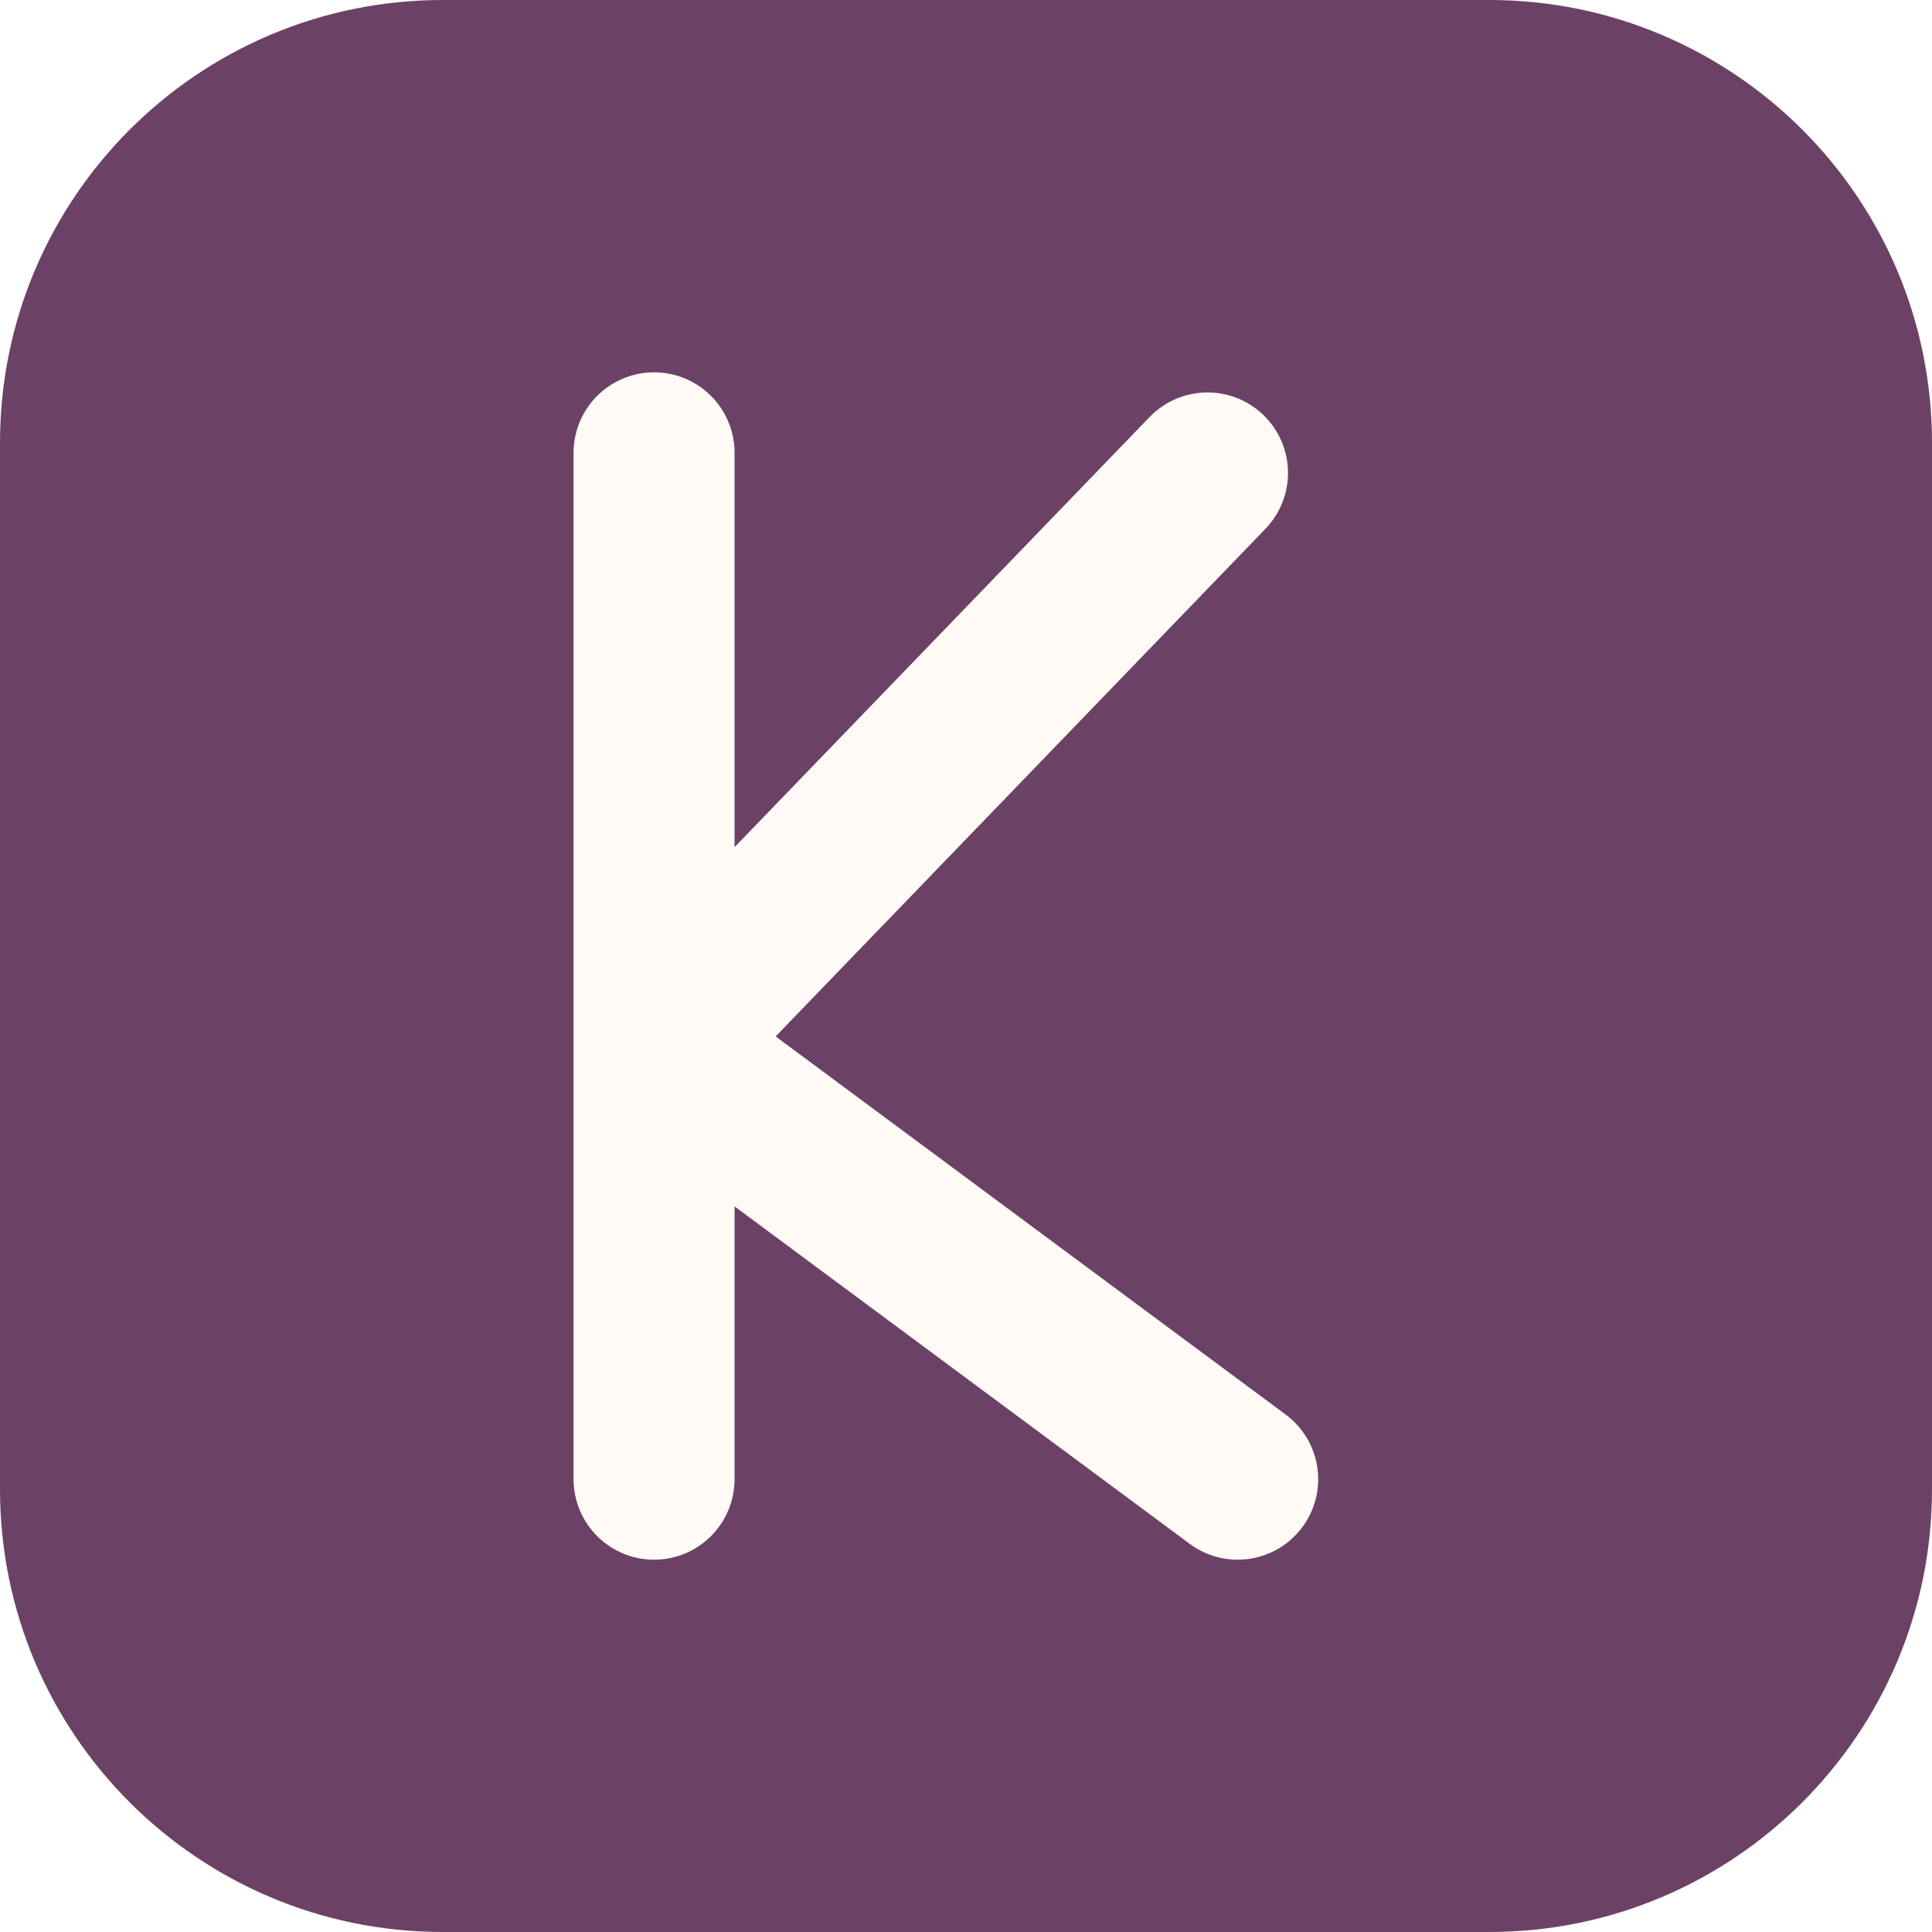
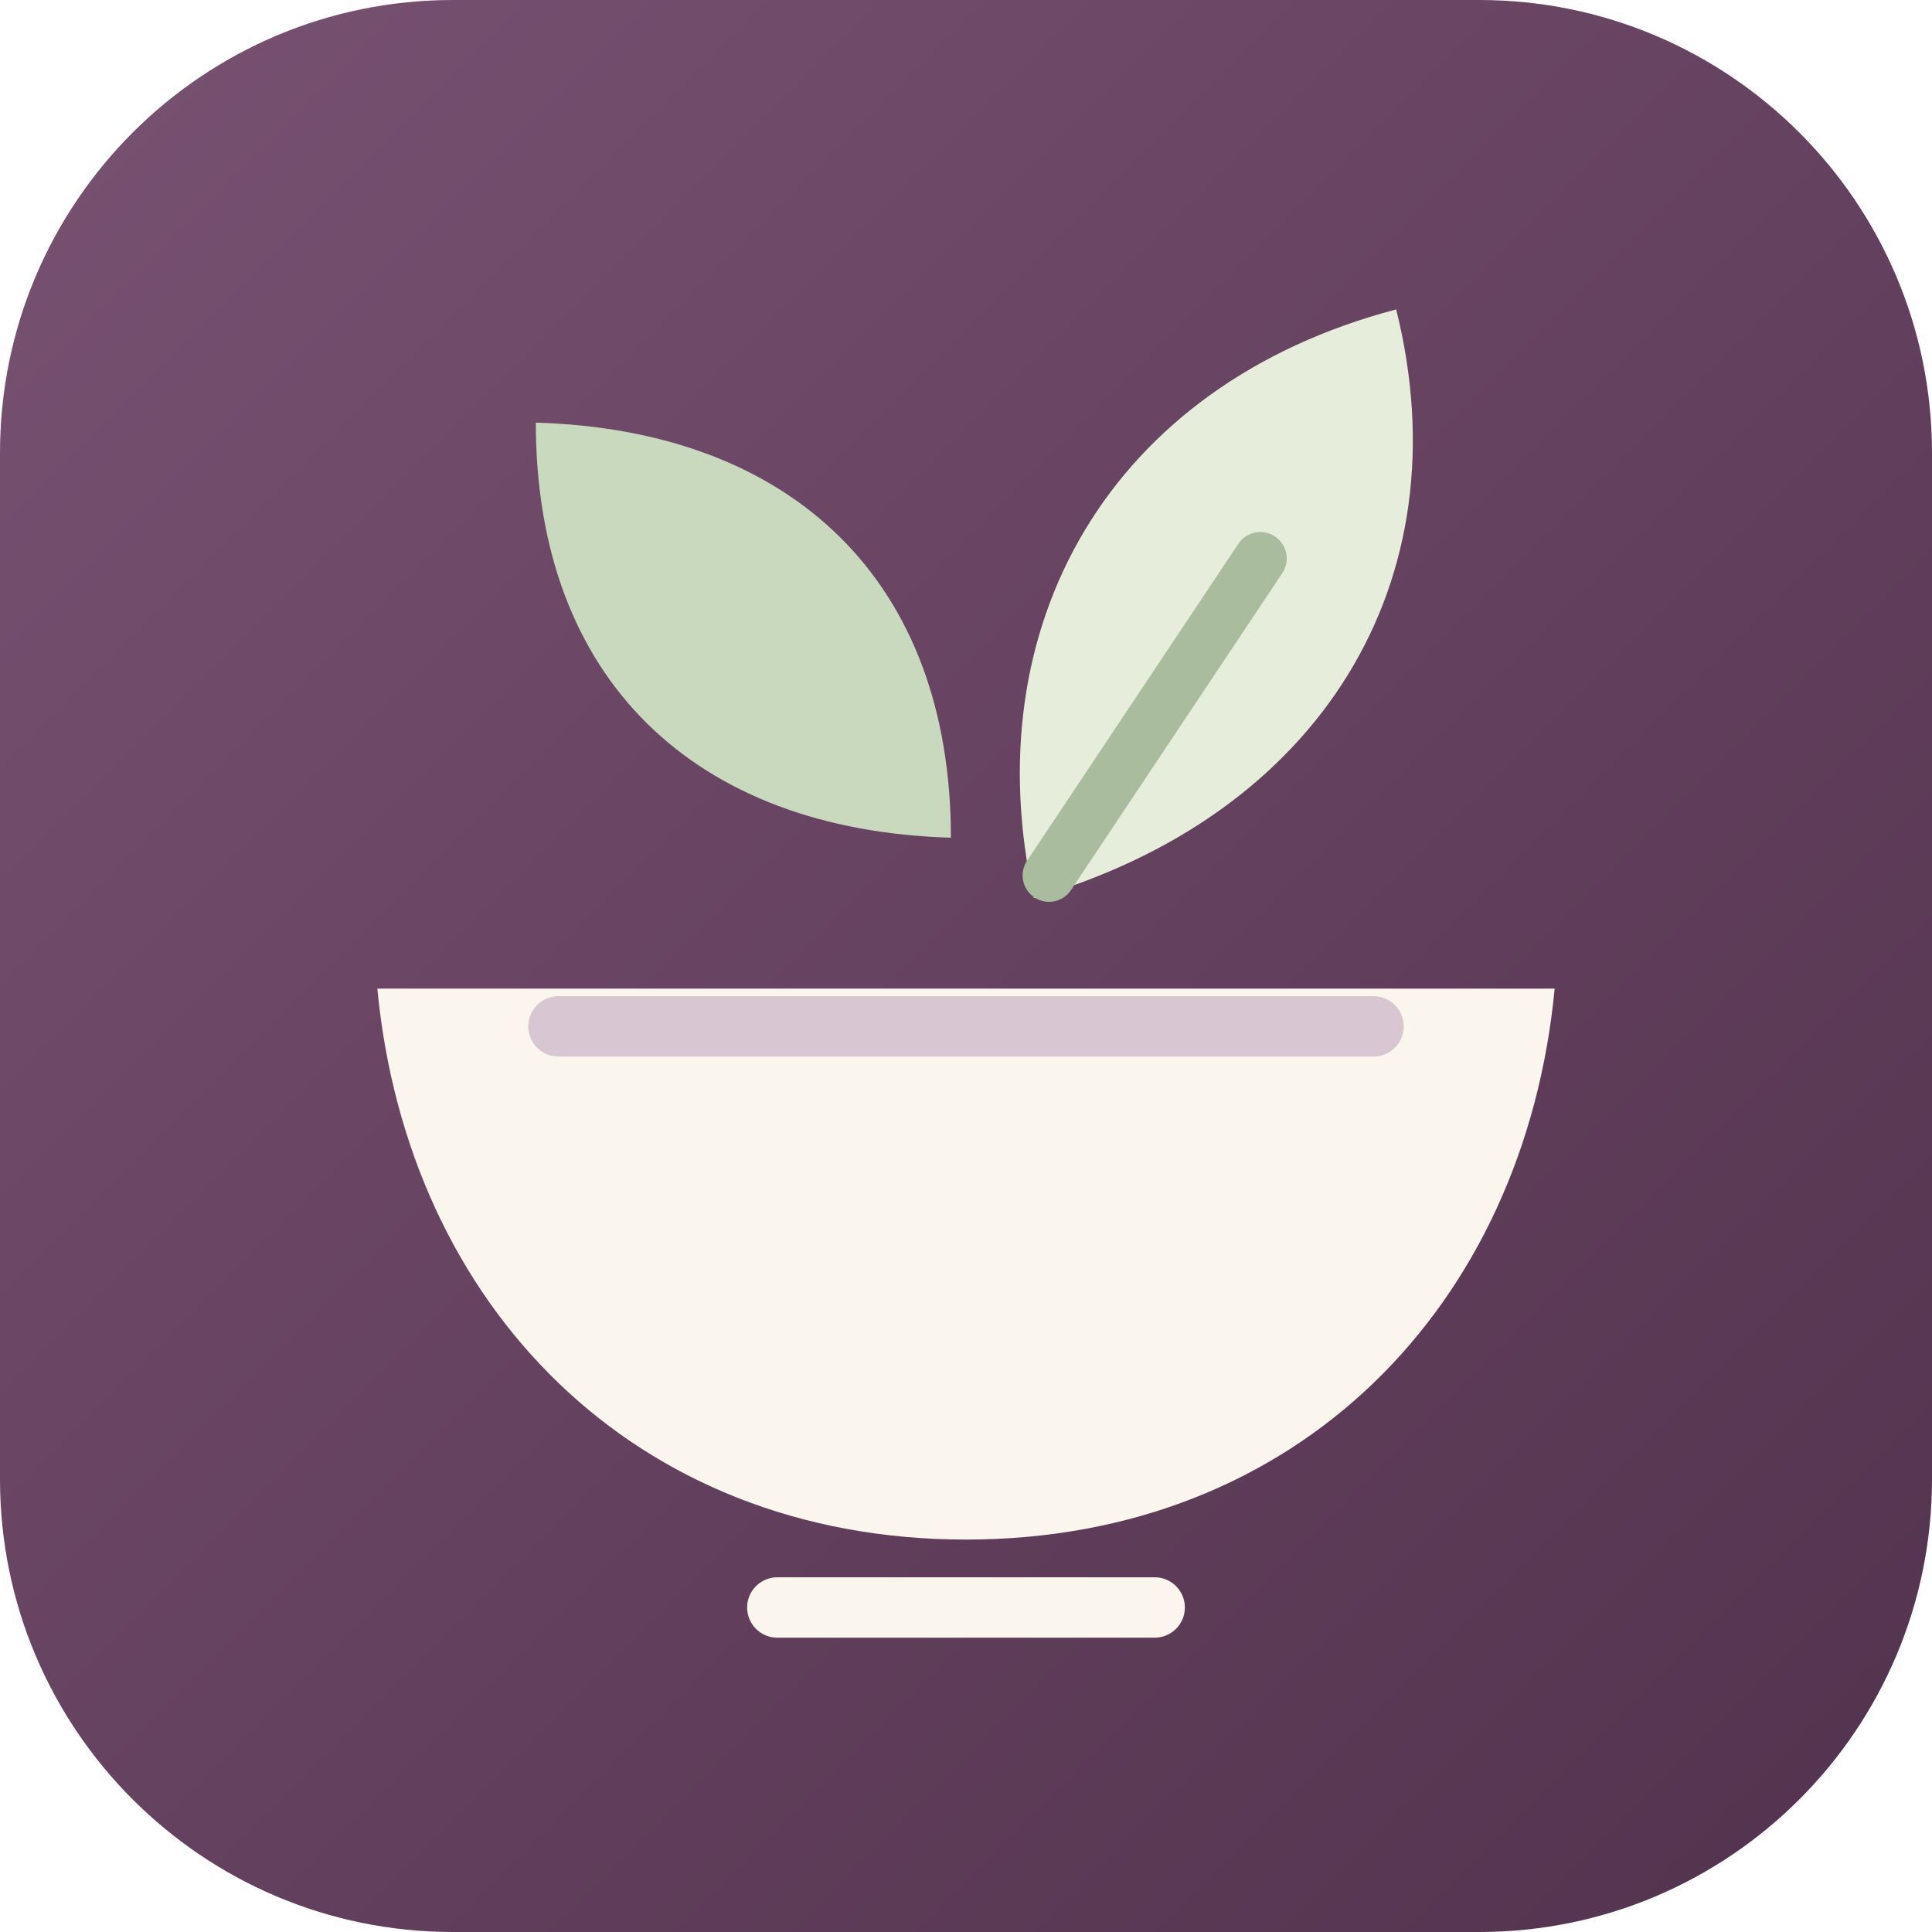
- <svg xmlns="http://www.w3.org/2000/svg" viewBox="0 0 192 192">
-   <rect width="192" height="192" rx="44" fill="#6b4265" />
-   <path d="M65 45v102m0-43 55-57m-55 57 58 43" fill="none" stroke="#fffaf6" stroke-width="16" stroke-linecap="round" stroke-linejoin="round" />
+ <svg xmlns="http://www.w3.org/2000/svg" width="512" height="512" viewBox="0 0 256 256" role="img" aria-label="KETO Companion">
+   <defs>
+     <linearGradient id="p" x1="0" y1="0" x2="1" y2="1">
+       <stop stop-color="#795272" />
+       <stop offset="1" stop-color="#51324d" />
+     </linearGradient>
+   </defs>
+   <rect width="256" height="256" rx="60" fill="url(#p)" />
+   <path d="M50 131h156c-4 42-34 73-78 73s-74-31-78-73Z" fill="#fbf6ed" />
+   <path d="M74 136h108" stroke="#d8c7d2" stroke-width="8" stroke-linecap="round" />
+   <path d="M126 111c-34-1-55-21-55-55 34 1 55 21 55 55Z" fill="#c9d9bd" />
+   <path d="M137 119c-8-36 10-68 48-78 9 36-10 67-48 78Z" fill="#e7eddb" />
+   <path d="m139 116 28-42" stroke="#a9bc9d" stroke-width="7" stroke-linecap="round" />
+   <path d="M103 213h50" stroke="#fbf6ed" stroke-width="8" stroke-linecap="round" />
</svg>
